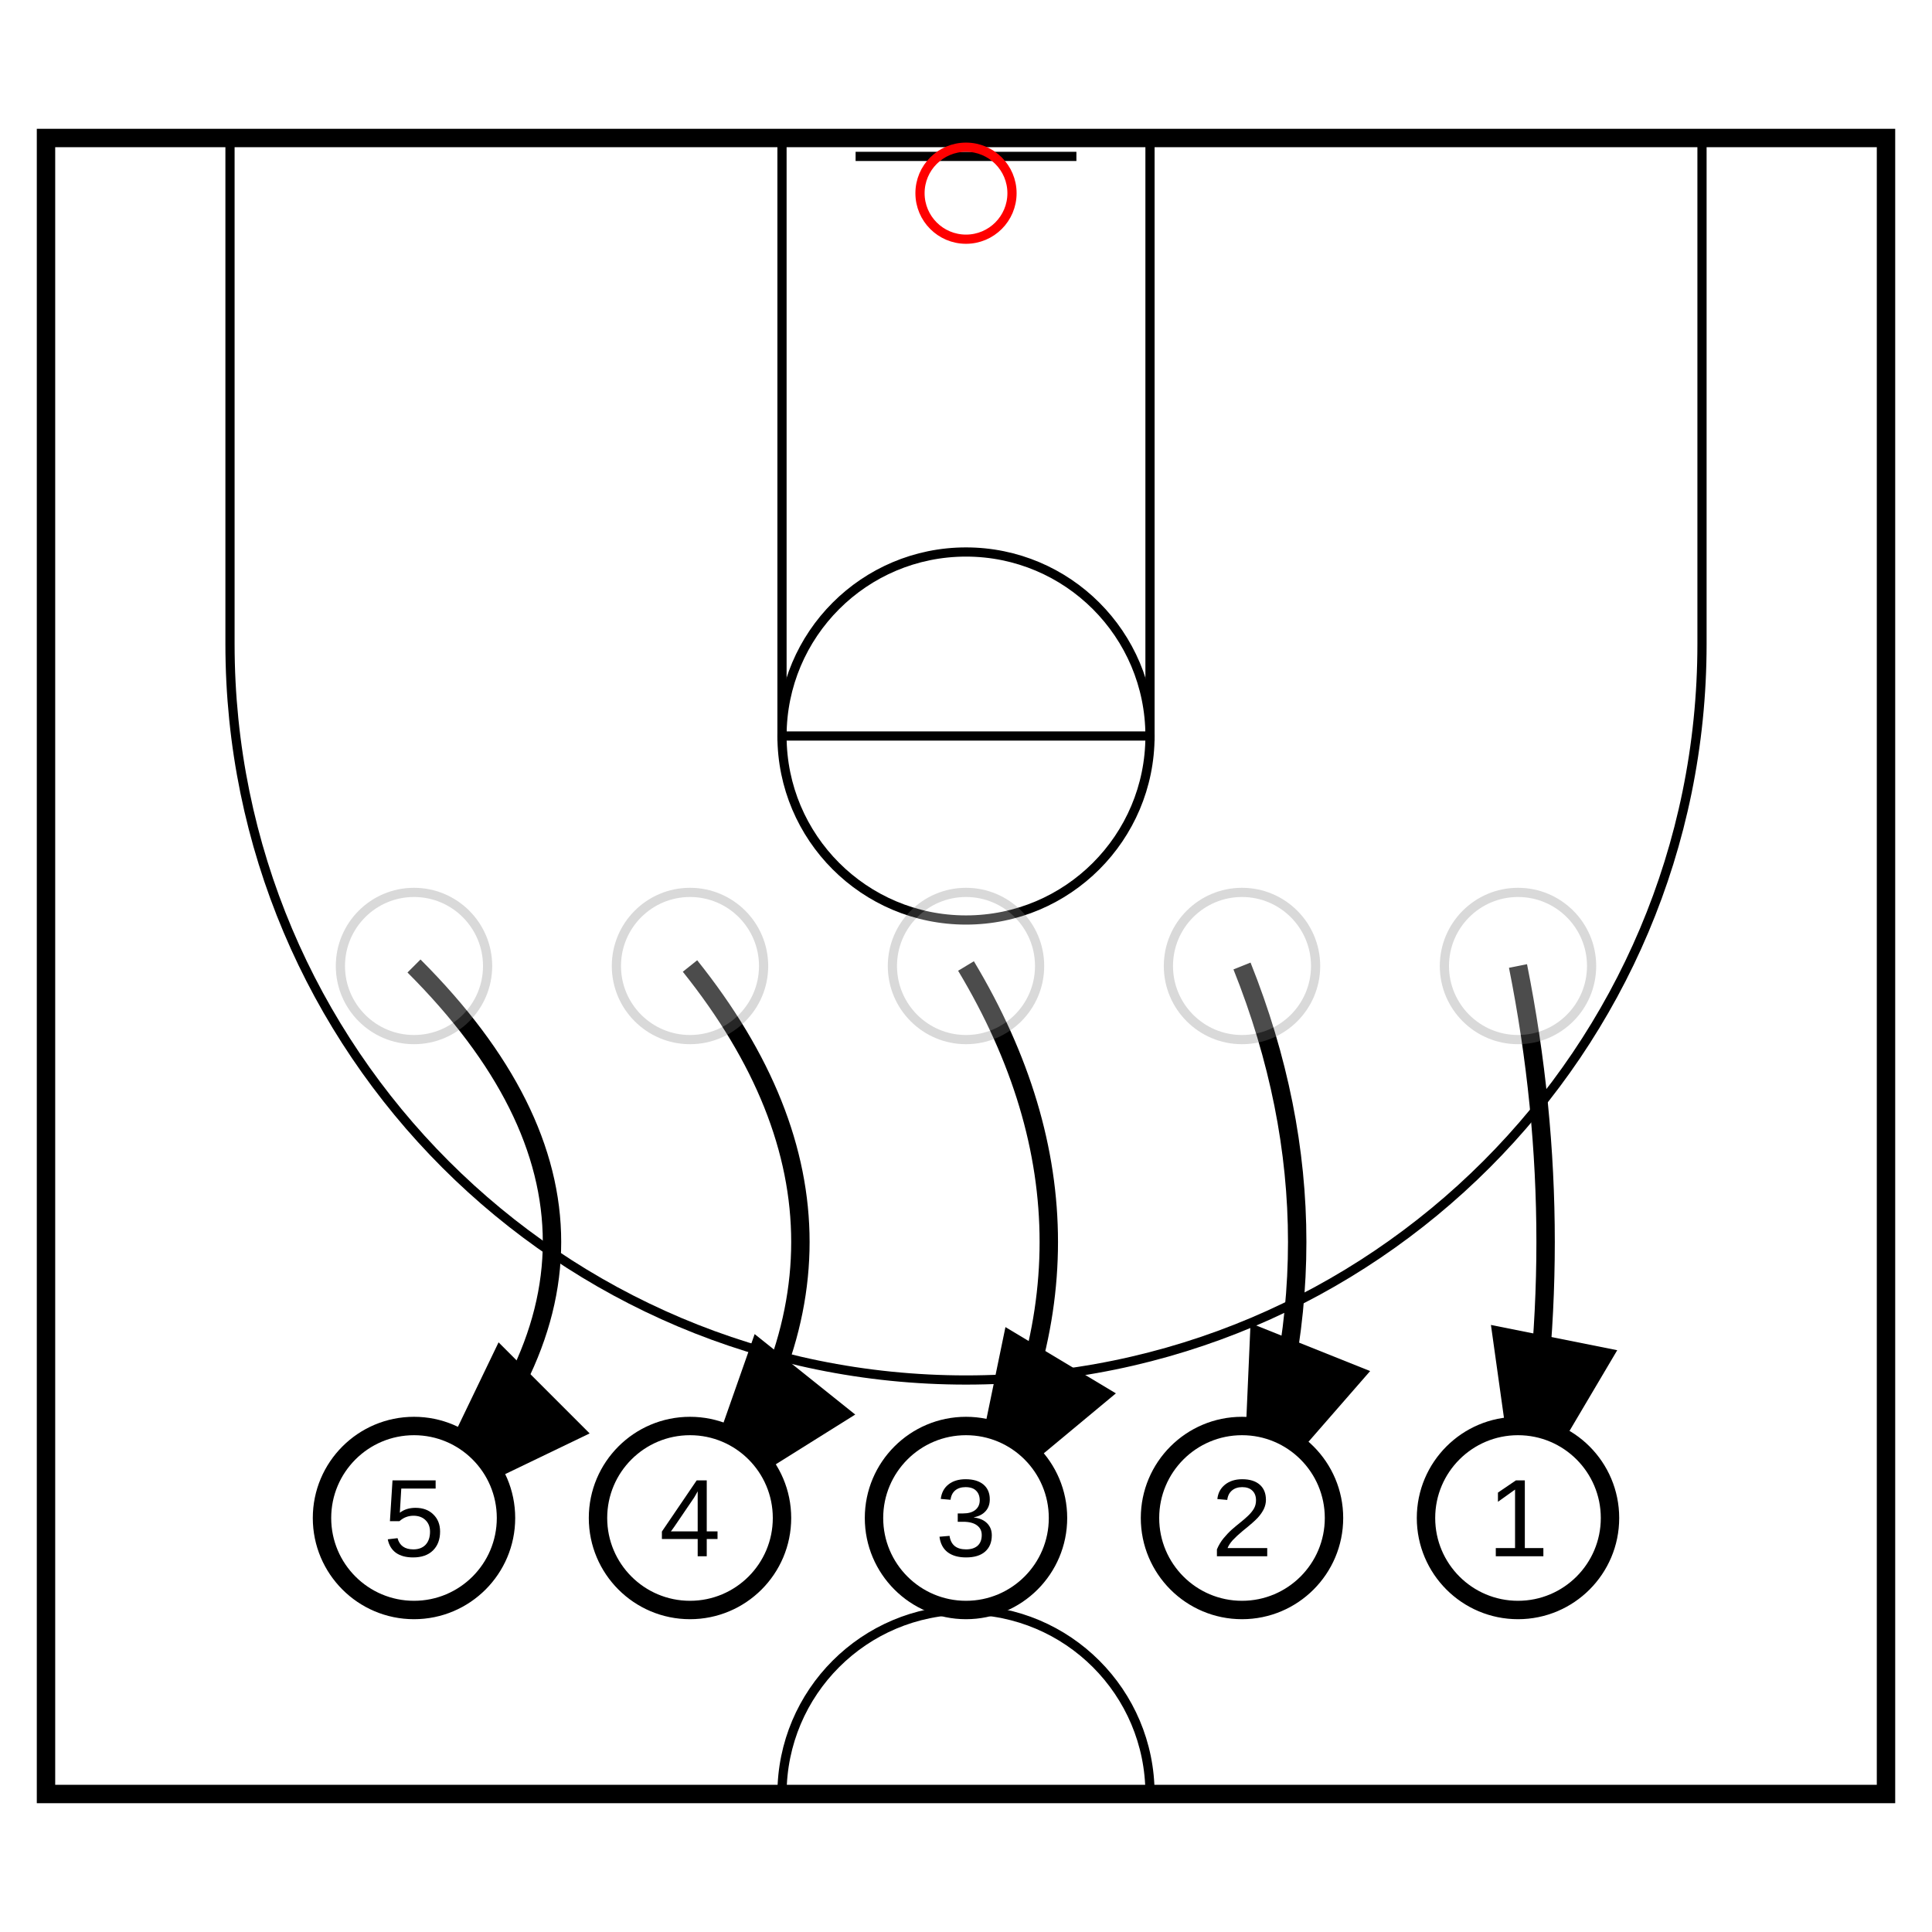
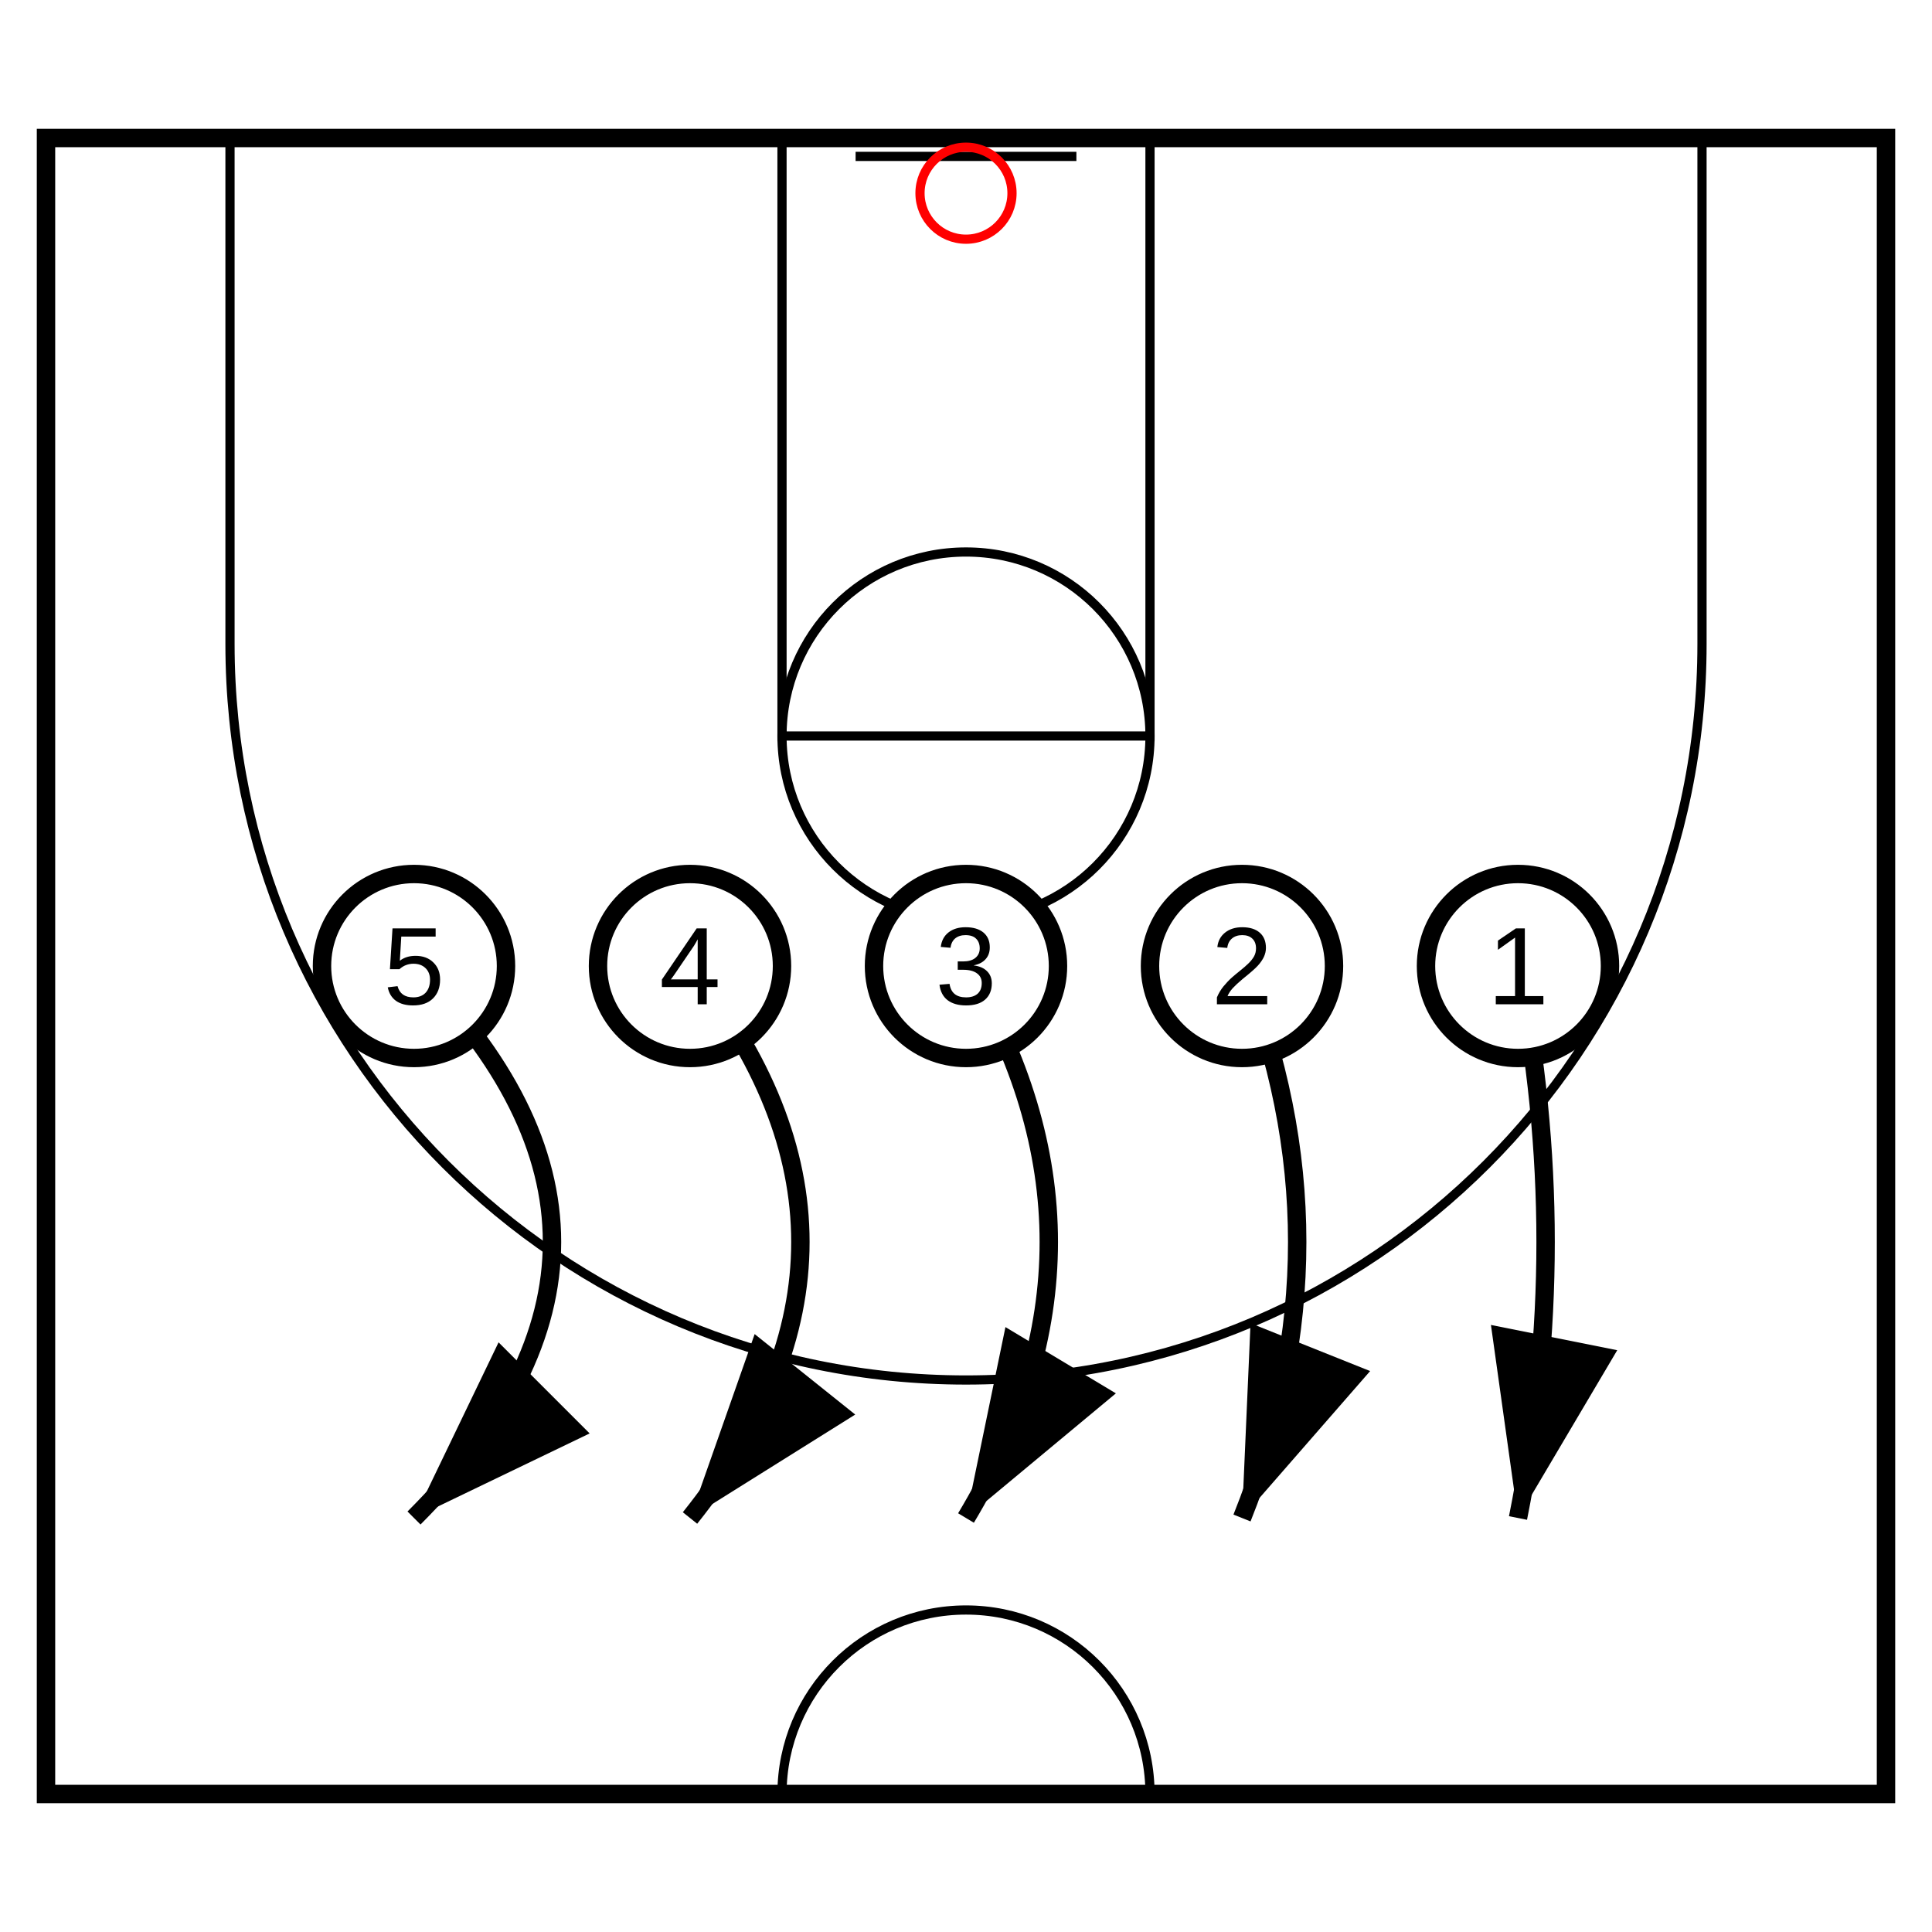
<svg xmlns="http://www.w3.org/2000/svg" width="500" height="500" viewBox="-105 -105 210 210">
  <rect x="-105" y="-105" width="210" height="210" fill="white" />
  <rect x="-100" y="-90" width="200" height="180" fill="white" stroke="black" stroke-width="2" />
  <rect x="-20" y="-90" width="40" height="65" fill="none" stroke="black" stroke-width="1" />
  <circle cx="0" cy="-25" r="20" fill="none" stroke="black" stroke-width="1" />
  <path d="M -80 -90 L -80 -35 A 80 80 0 0 0 80 -35 L 80 -90" fill="none" stroke="black" stroke-width="1" />
  <path d="M -20 90 A 20 20 0 0 1 20 90" fill="none" stroke="black" stroke-width="1" />
  <line x1="-12" y1="-88" x2="12" y2="-88" stroke="black" stroke-width="1" />
  <circle cx="0" cy="-84" r="5" stroke="red" stroke-width="1" fill="none" />
  <path d="M 60 0 Q 66 30 60 60" stroke="black" stroke-width="2" fill="none" marker-end="url(#arrowhead)" />
  <path d="M 30 0 Q 42 30 30 60" stroke="black" stroke-width="2" fill="none" marker-end="url(#arrowhead)" />
  <path d="M 0 0 Q 18 30 0 60" stroke="black" stroke-width="2" fill="none" marker-end="url(#arrowhead)" />
  <path d="M -30 0 Q -6 30 -30 60" stroke="black" stroke-width="2" fill="none" marker-end="url(#arrowhead)" />
  <path d="M -60 0 Q -30 30 -60 60" stroke="black" stroke-width="2" fill="none" marker-end="url(#arrowhead)" />
-   <circle cx="60" cy="0" r="8" fill="white" stroke="gray" stroke-width="1" opacity="0.3" />
-   <circle cx="60" cy="60" r="10" fill="white" stroke="black" stroke-width="2" />
-   <text x="60" y="60" font-size="12" text-anchor="middle" dominant-baseline="central" font-family="Arial">1</text>
-   <circle cx="30" cy="0" r="8" fill="white" stroke="gray" stroke-width="1" opacity="0.3" />
-   <circle cx="30" cy="60" r="10" fill="white" stroke="black" stroke-width="2" />
-   <text x="30" y="60" font-size="12" text-anchor="middle" dominant-baseline="central" font-family="Arial">2</text>
-   <circle cx="0" cy="0" r="8" fill="white" stroke="gray" stroke-width="1" opacity="0.3" />
-   <circle cx="0" cy="60" r="10" fill="white" stroke="black" stroke-width="2" />
-   <text x="0" y="60" font-size="12" text-anchor="middle" dominant-baseline="central" font-family="Arial">3</text>
-   <circle cx="-30" cy="0" r="8" fill="white" stroke="gray" stroke-width="1" opacity="0.3" />
-   <circle cx="-30" cy="60" r="10" fill="white" stroke="black" stroke-width="2" />
-   <text x="-30" y="60" font-size="12" text-anchor="middle" dominant-baseline="central" font-family="Arial">4</text>
-   <circle cx="-60" cy="0" r="8" fill="white" stroke="gray" stroke-width="1" opacity="0.3" />
-   <circle cx="-60" cy="60" r="10" fill="white" stroke="black" stroke-width="2" />
-   <text x="-60" y="60" font-size="12" text-anchor="middle" dominant-baseline="central" font-family="Arial">5</text>
+   <circle cx="60" cy="0" r="10" fill="white" stroke="black" stroke-width="2" />
+   <text x="60" y="0" font-size="12" text-anchor="middle" dominant-baseline="central" font-family="Arial">1</text>
+   <circle cx="30" cy="0" r="10" fill="white" stroke="black" stroke-width="2" />
+   <text x="30" y="0" font-size="12" text-anchor="middle" dominant-baseline="central" font-family="Arial">2</text>
+   <circle cx="0" cy="0" r="10" fill="white" stroke="black" stroke-width="2" />
+   <text x="0" y="0" font-size="12" text-anchor="middle" dominant-baseline="central" font-family="Arial">3</text>
+   <circle cx="-30" cy="0" r="10" fill="white" stroke="black" stroke-width="2" />
+   <text x="-30" y="0" font-size="12" text-anchor="middle" dominant-baseline="central" font-family="Arial">4</text>
+   <circle cx="-60" cy="0" r="10" fill="white" stroke="black" stroke-width="2" />
+   <text x="-60" y="0" font-size="12" text-anchor="middle" dominant-baseline="central" font-family="Arial">5</text>
  <defs>
    <marker id="arrowhead" markerWidth="10" markerHeight="7" refX="10" refY="3.5" orient="auto">
      <polygon points="0 0, 10 3.5, 0 7" fill="black" />
    </marker>
  </defs>
</svg>
